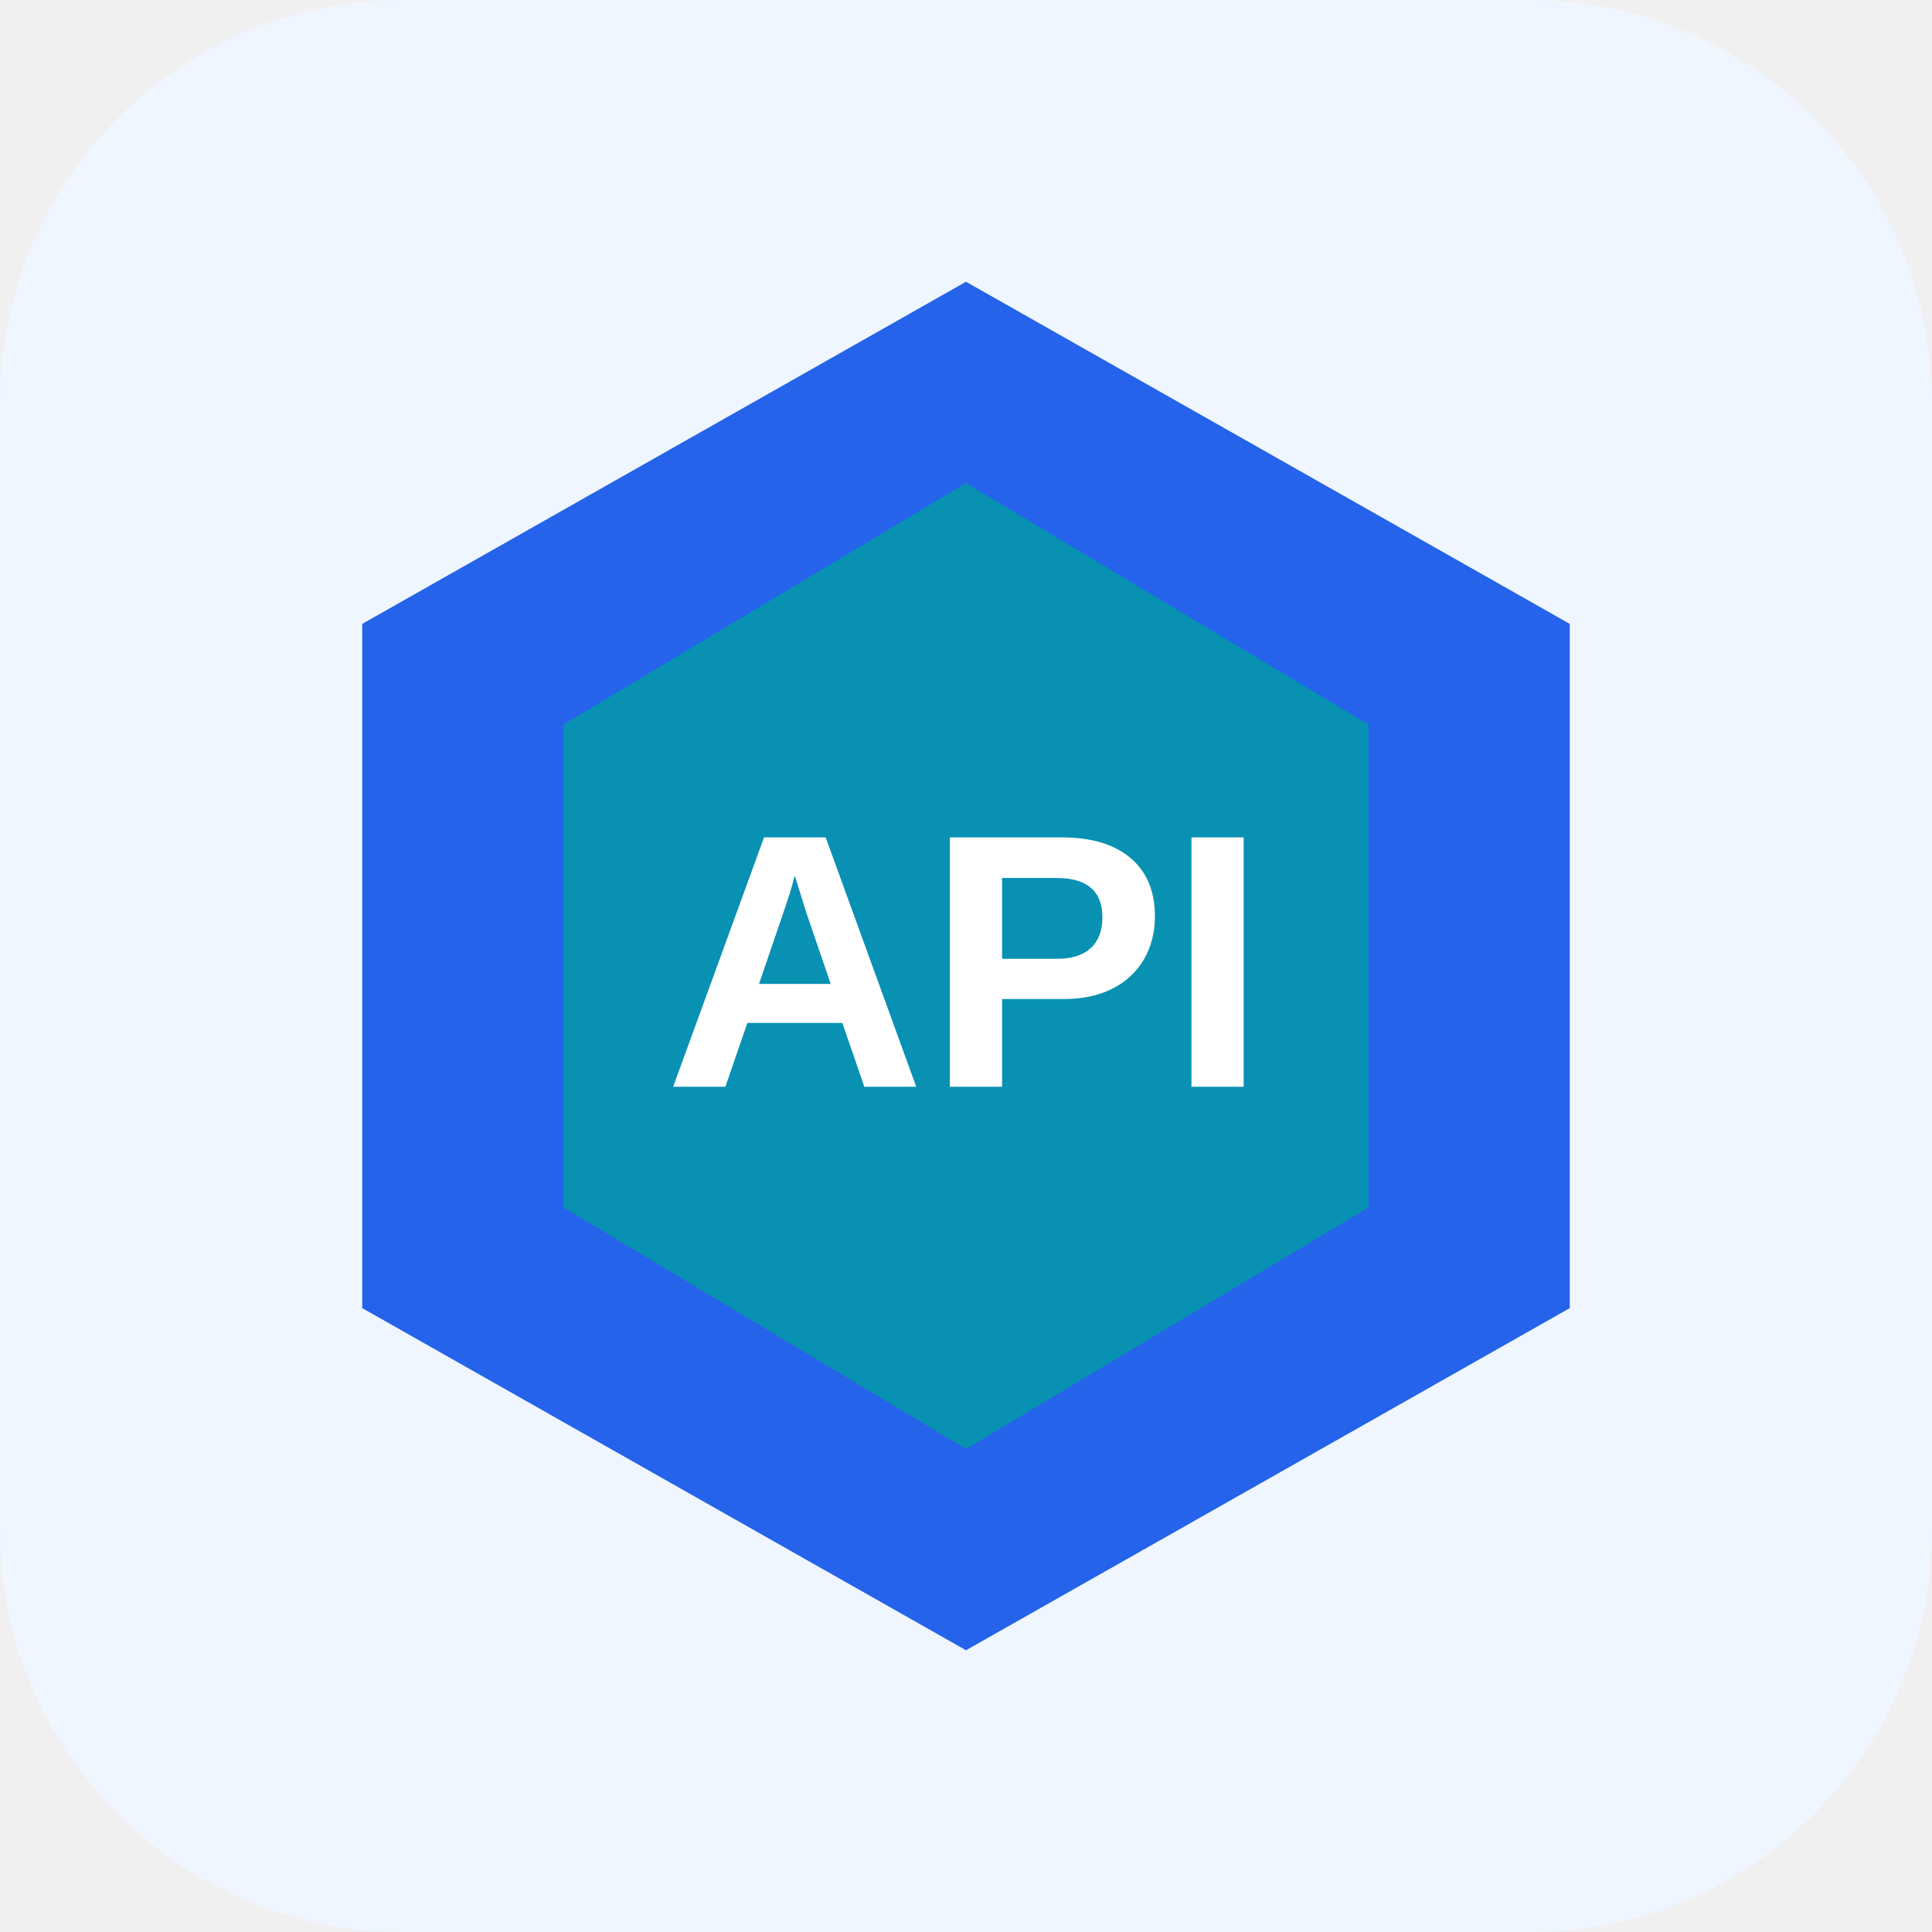
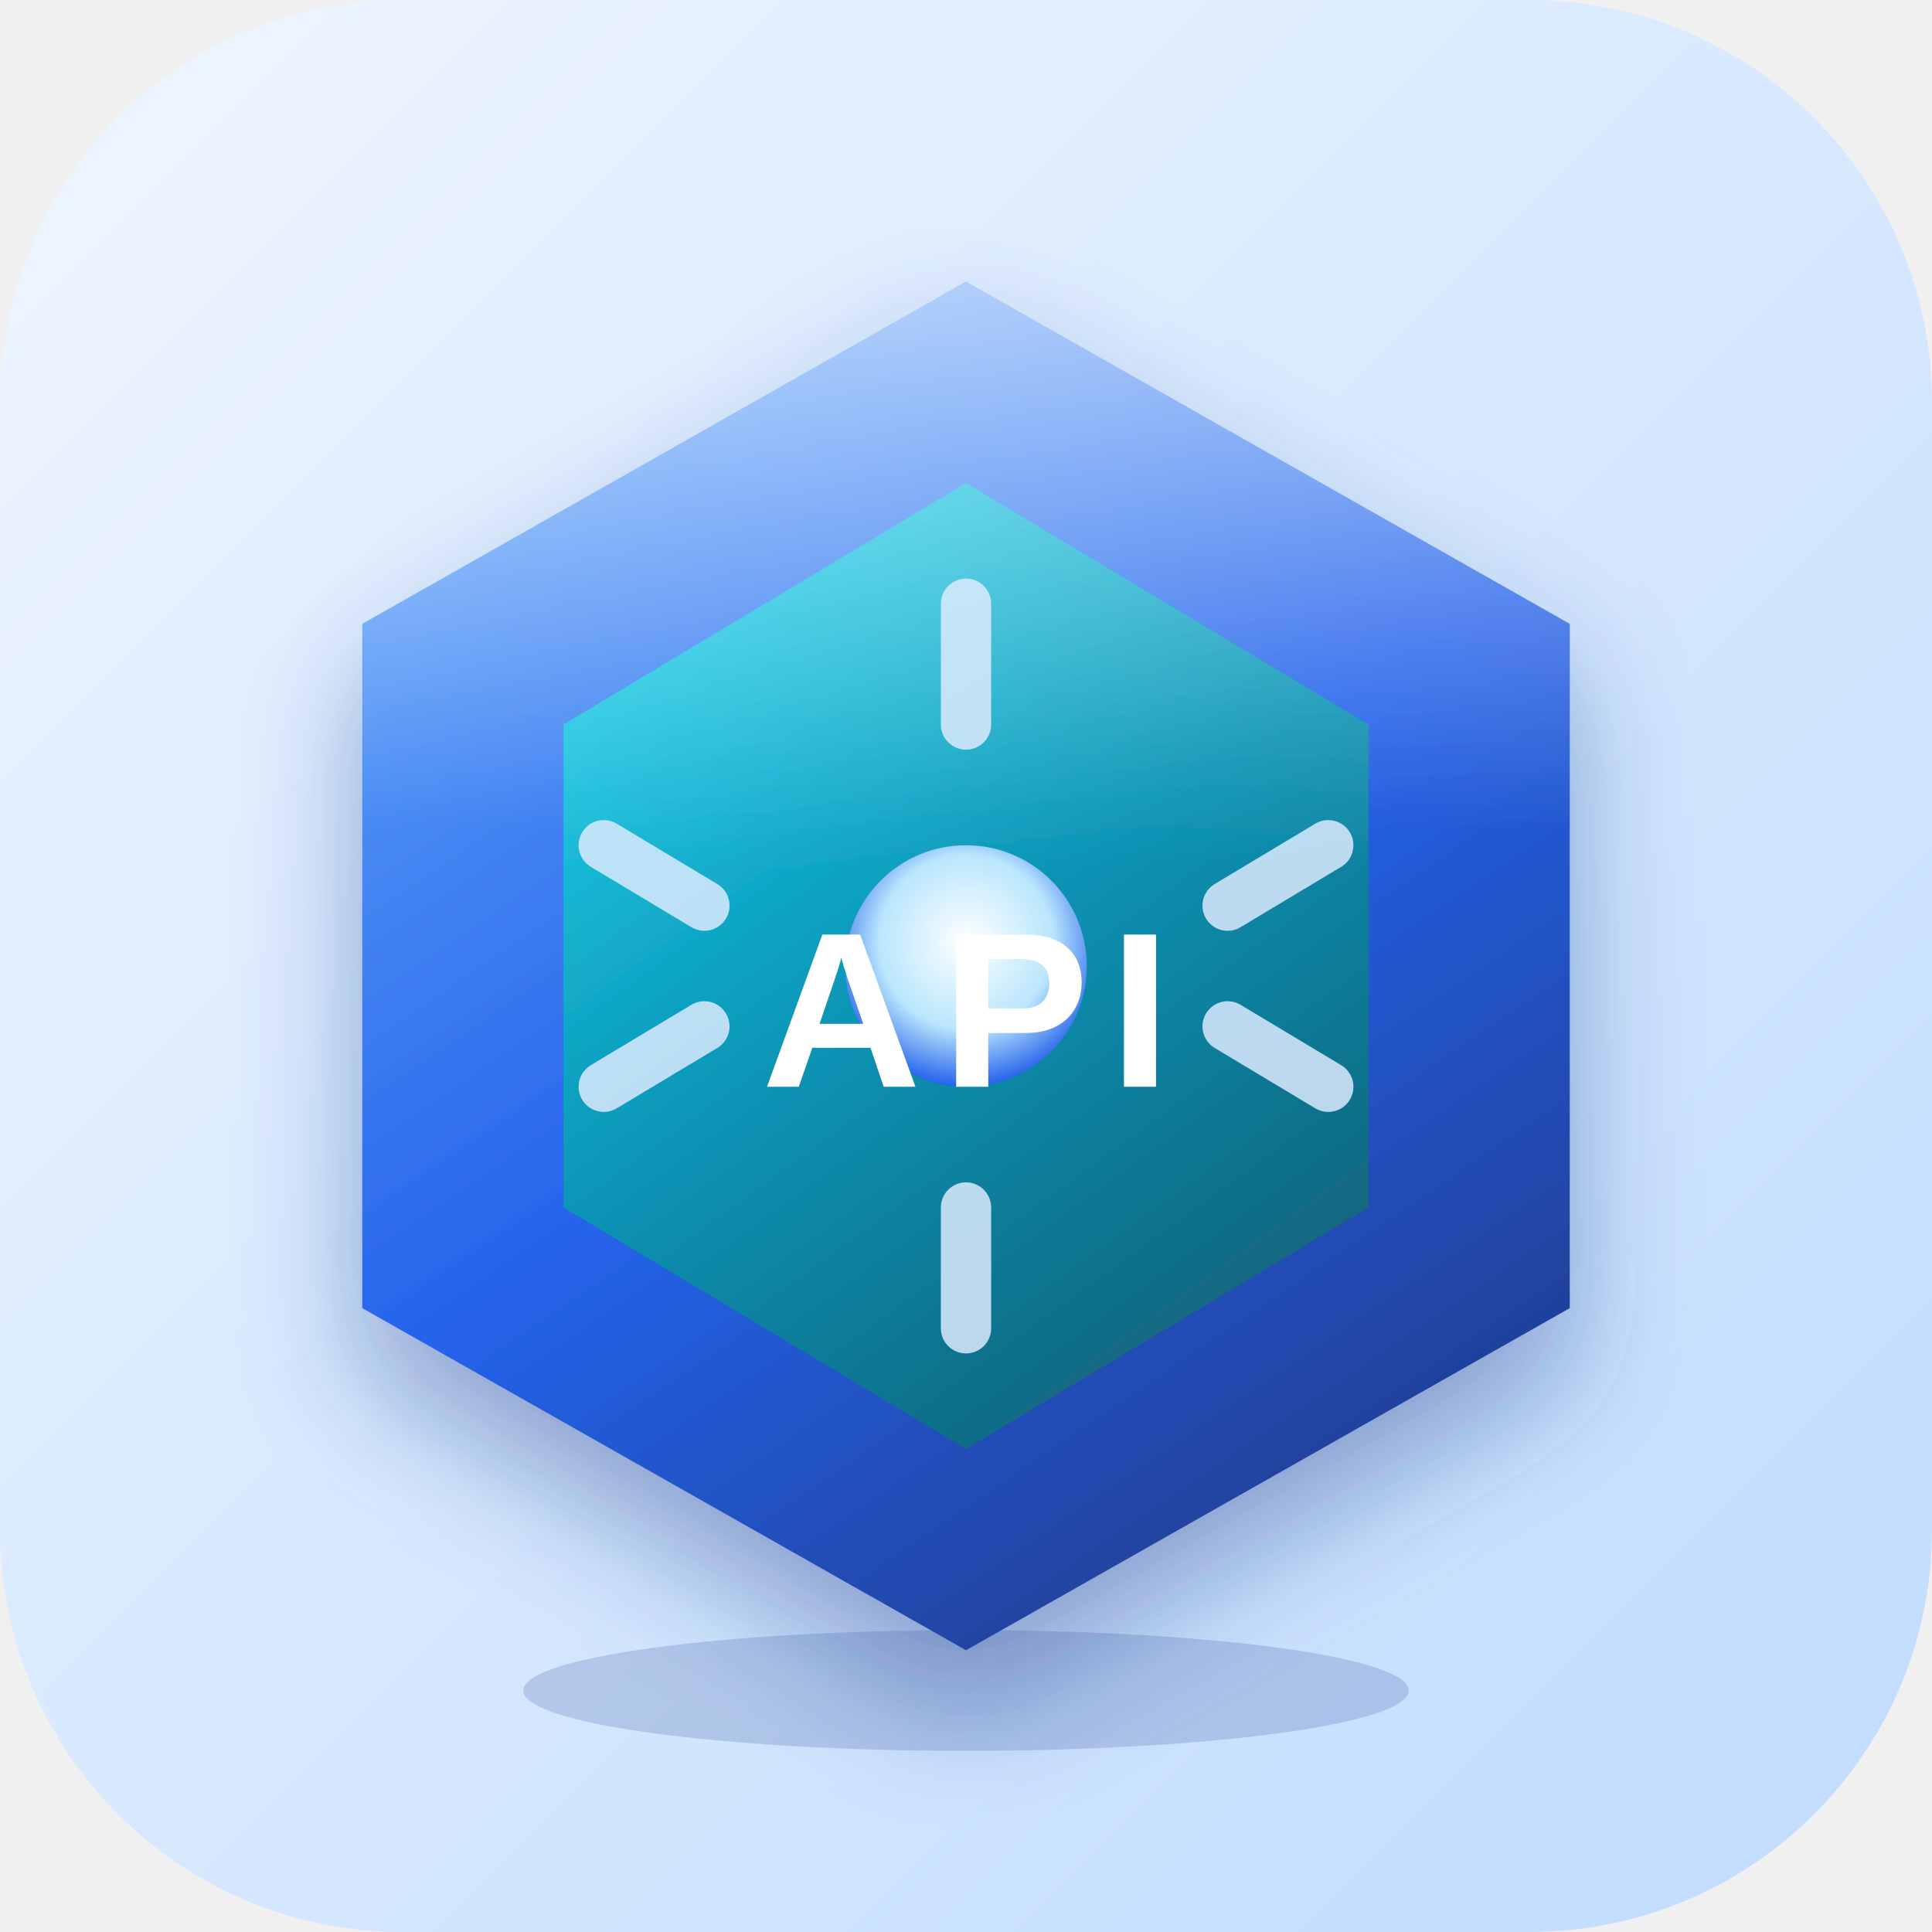
- <svg xmlns="http://www.w3.org/2000/svg" width="96" height="96" aria-labelledby="title desc" role="img" viewBox="0 0 96 96">
-   <rect width="96" height="96" fill="#eff6ff" rx="20" />
-   <path fill="#2563eb" d="M48 14 78 31v34L48 82 18 65V31z" />
-   <path fill="#0891b2" d="M48 24 68 36v24L48 72 28 60V36z" />
-   <text x="48" y="54" fill="#fff" font-family="Arial, sans-serif" font-size="18" font-weight="800" text-anchor="middle">API</text>
+ <svg xmlns="http://www.w3.org/2000/svg" width="96" height="96" viewBox="0 0 96 96" role="img" aria-labelledby="title desc">
+   <defs>
+     <linearGradient id="api-bg" x1="0" y1="0" x2="1" y2="1">
+       <stop offset="0" stop-color="#eff6ff" />
+       <stop offset="1" stop-color="#bfdbfe" />
+     </linearGradient>
+     <linearGradient id="api-outer" x1="0.2" y1="0" x2="0.8" y2="1">
+       <stop offset="0" stop-color="#60a5fa" />
+       <stop offset="0.5" stop-color="#2563eb" />
+       <stop offset="1" stop-color="#1e3a8a" />
+     </linearGradient>
+     <linearGradient id="api-inner" x1="0.2" y1="0" x2="0.8" y2="1">
+       <stop offset="0" stop-color="#22d3ee" />
+       <stop offset="0.5" stop-color="#0891b2" />
+       <stop offset="1" stop-color="#155e75" />
+     </linearGradient>
+     <linearGradient id="api-hi" x1="0" y1="0" x2="0" y2="1">
+       <stop offset="0" stop-color="#ffffff" stop-opacity="0.55" />
+       <stop offset="0.4" stop-color="#ffffff" stop-opacity="0" />
+     </linearGradient>
+     <radialGradient id="api-core" cx="0.5" cy="0.4" r="0.6">
+       <stop offset="0" stop-color="#ffffff" />
+       <stop offset="0.6" stop-color="#bae6fd" />
+       <stop offset="1" stop-color="#2563eb" />
+     </radialGradient>
+     <filter id="api-shadow" x="-30%" y="-10%" width="160%" height="140%">
+       <feDropShadow dx="0" dy="3" stdDeviation="3" flood-color="#1e3a8a" flood-opacity="0.4" />
+     </filter>
+   </defs>
+   <rect width="96" height="96" rx="20" fill="url(#api-bg)" />
+   <ellipse cx="48" cy="84" rx="22" ry="3" fill="#1e3a8a" opacity="0.18" />
+   <g filter="url(#api-shadow)">
+     <path d="M48 14 78 31v34L48 82 18 65V31z" fill="url(#api-outer)" />
+     <path d="M48 14 78 31v34L48 82 18 65V31z" fill="url(#api-hi)" />
+     <path d="M48 24 68 36v24L48 72 28 60V36z" fill="url(#api-inner)" />
+     <path d="M48 24 68 36v24L48 72 28 60V36z" fill="url(#api-hi)" opacity="0.6" />
+   </g>
+   <circle cx="48" cy="48" r="6" fill="url(#api-core)">
+     <animate attributeName="r" values="6;8;6" dur="2.4s" repeatCount="indefinite" />
+     <animate attributeName="opacity" values="1;0.8;1" dur="2.4s" repeatCount="indefinite" />
+   </circle>
+   <g stroke="#dbeafe" stroke-width="2.5" stroke-linecap="round" opacity="0.85">
+     <path d="M48 30v6" />
+     <path d="M48 60v6" />
+     <path d="M30 42l5 3" />
+     <path d="M61 51l5 3" />
+     <path d="M30 54l5-3" />
+     <path d="M61 45l5-3" />
+   </g>
+   <text x="48" y="54" text-anchor="middle" font-family="Arial, sans-serif" font-size="11" font-weight="800" fill="#ffffff" letter-spacing="1">API</text>
</svg>
